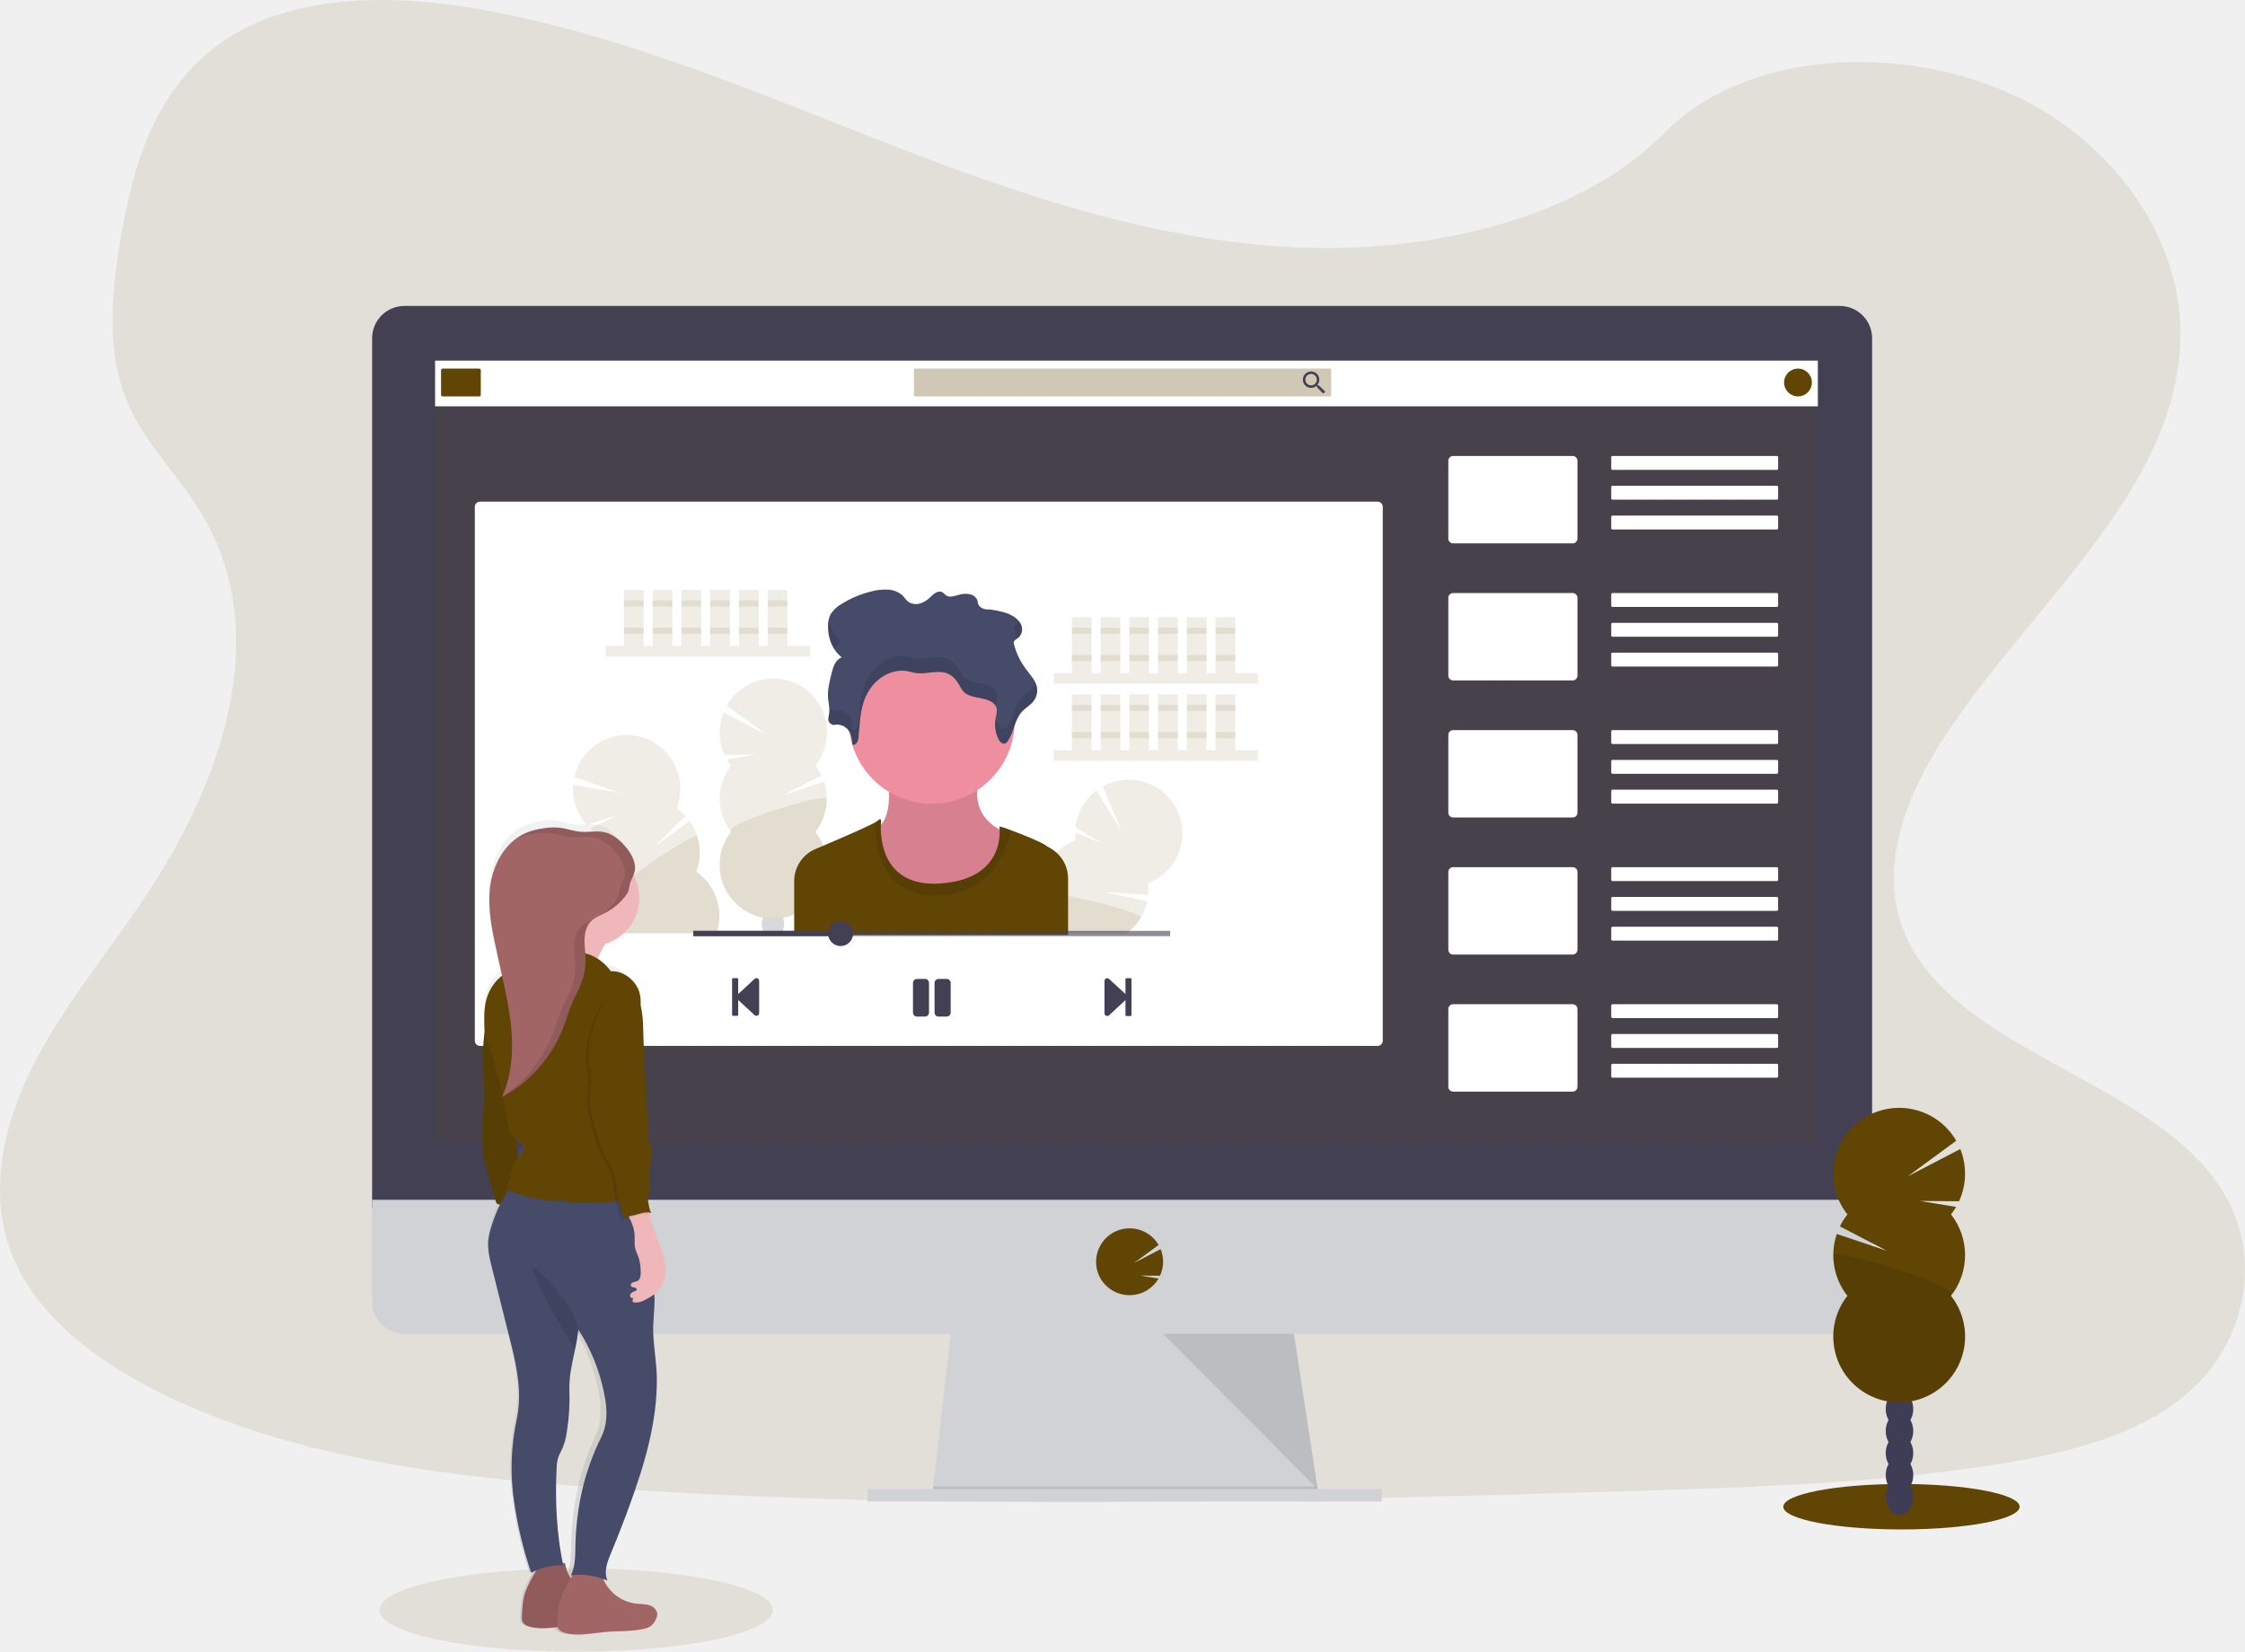
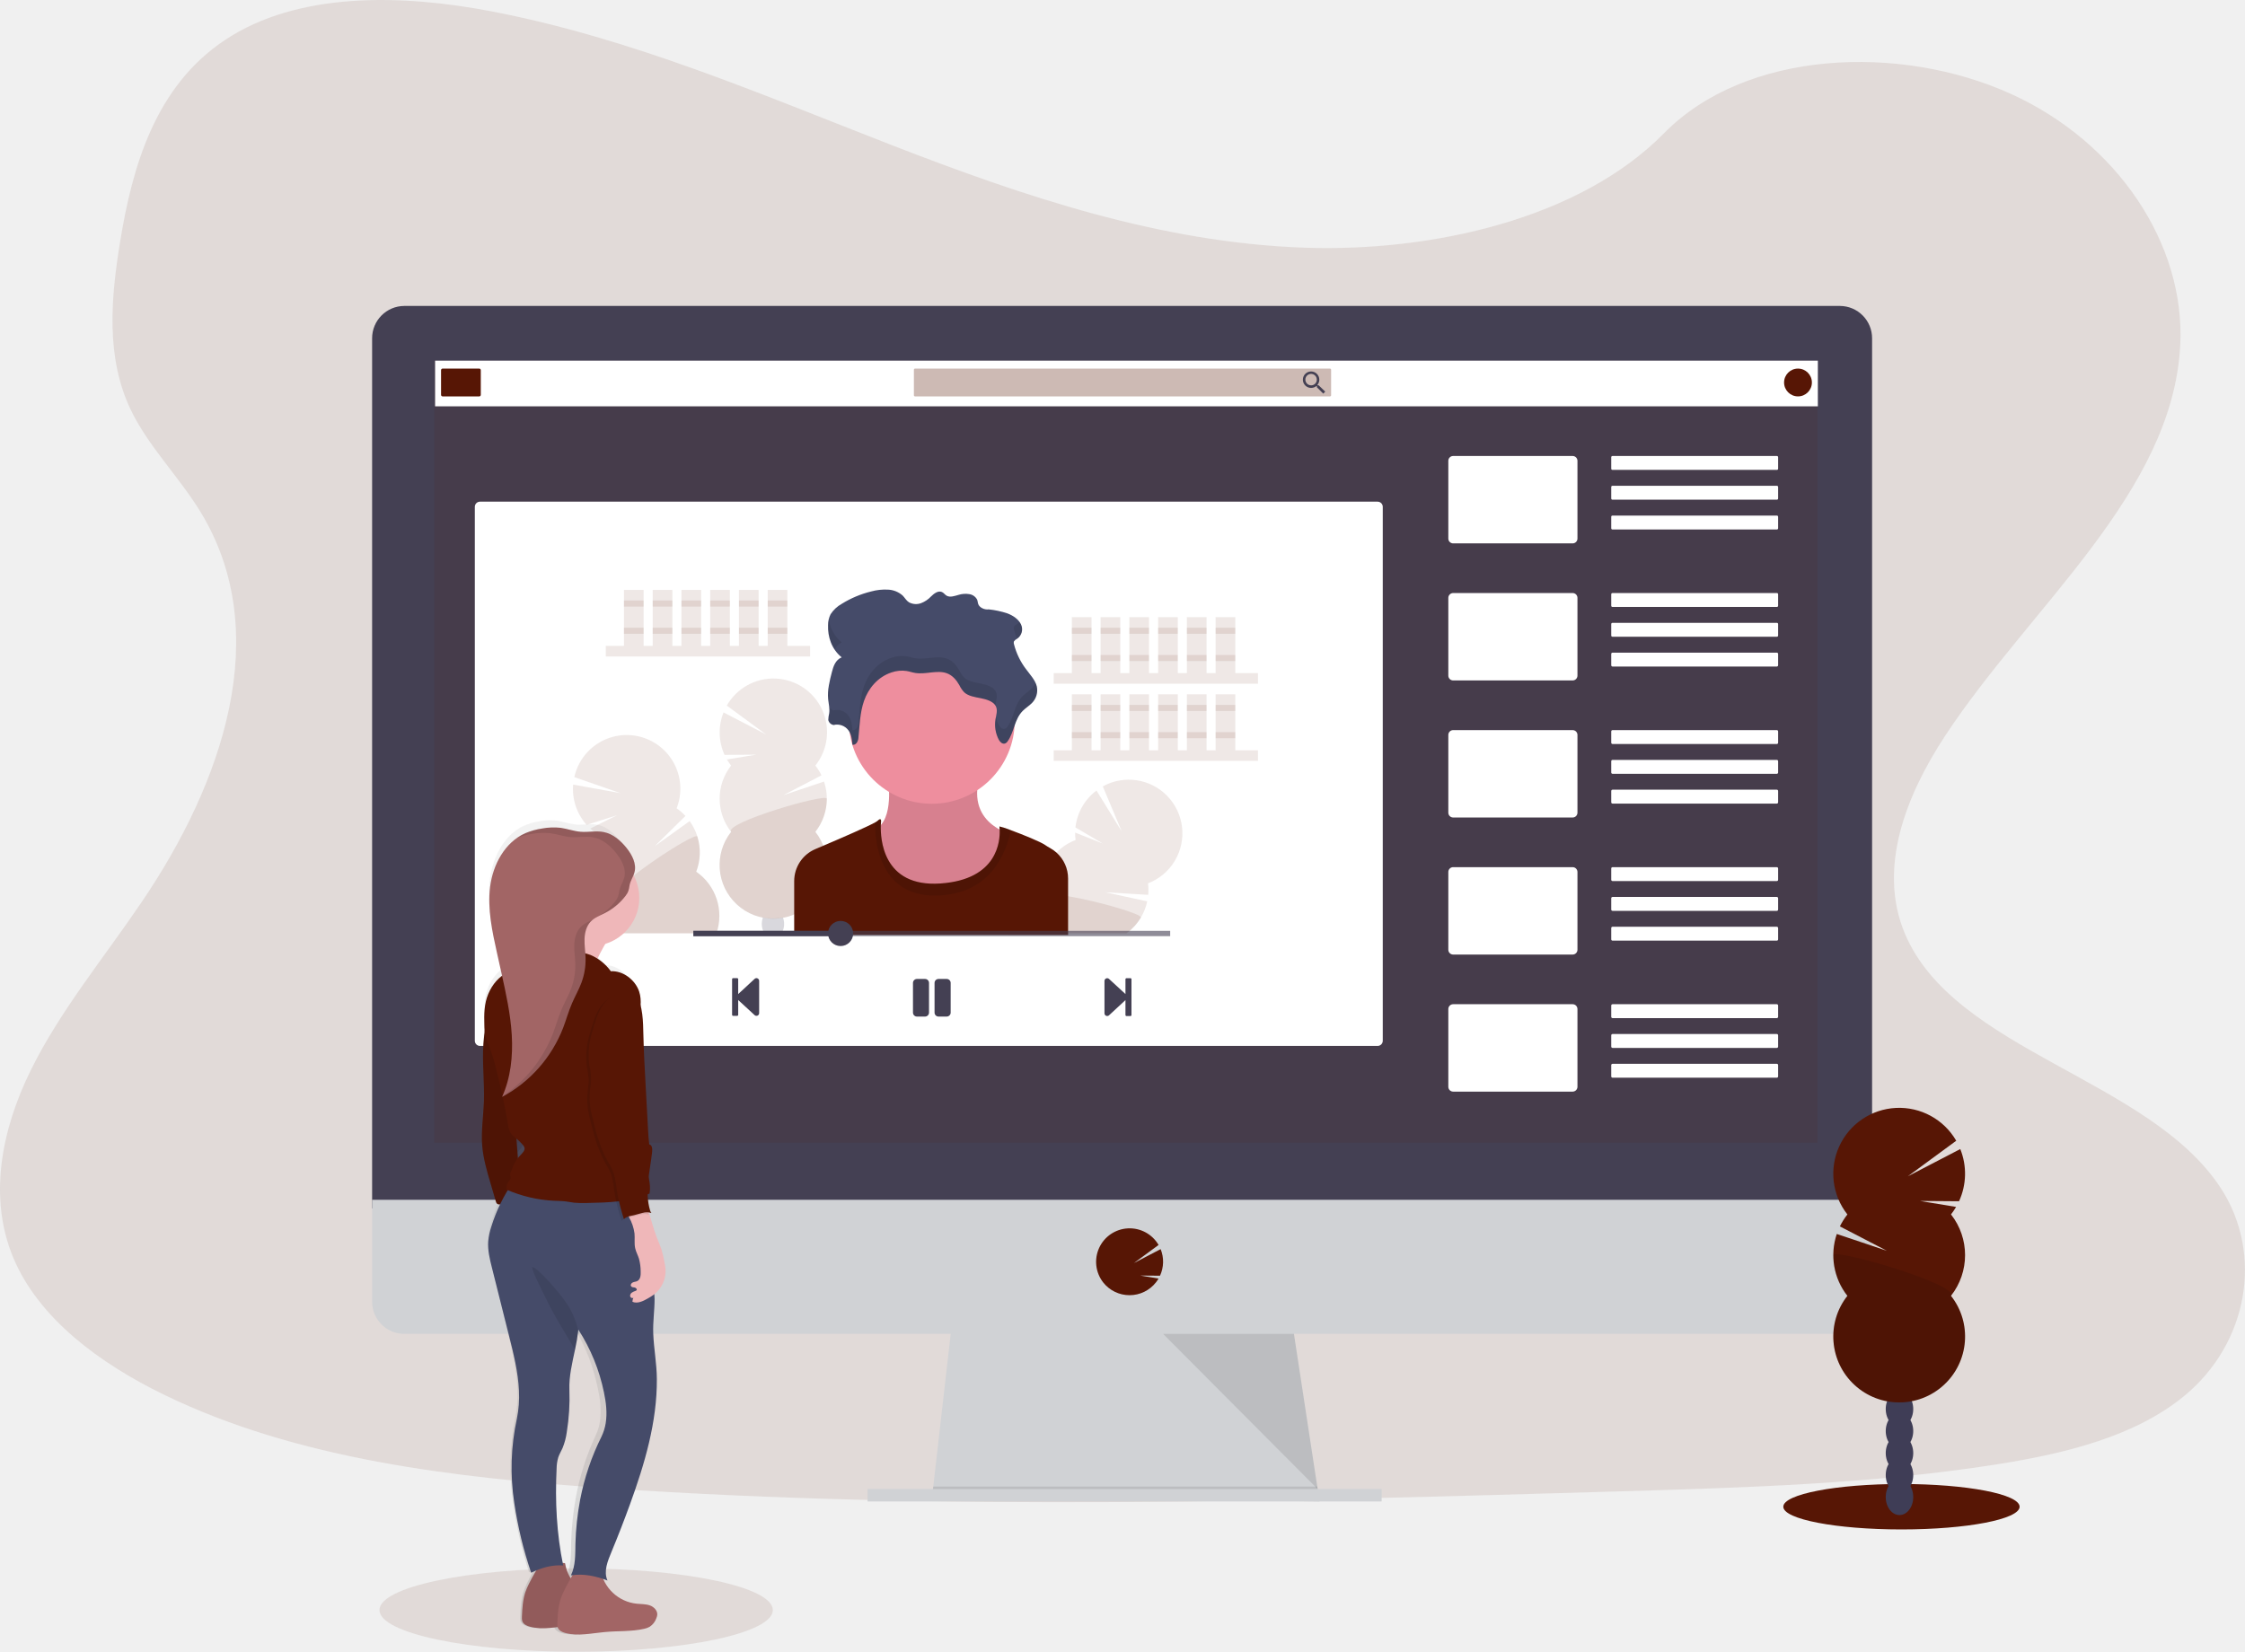
<svg xmlns="http://www.w3.org/2000/svg" data-name="Layer 1" width="1130" height="831.56" viewBox="0 0 1130 831.56">
  <defs>
    <linearGradient id="a" x1="321.68" y1="857.11" x2="321.68" y2="447.21" gradientUnits="userSpaceOnUse">
      <stop offset="0" stop-color="gray" stop-opacity=".25" />
      <stop offset=".54" stop-color="gray" stop-opacity=".12" />
      <stop offset="1" stop-color="gray" stop-opacity=".1" />
    </linearGradient>
  </defs>
-   <path d="M656.54 124.69C584.1 122.18 515.1 98.78 449.22 73.2S318.07 19.27 247.37 5.71c-45.48-8.72-97.49-9.93-134.13 14.43-35.27 23.46-46.66 64-52.78 101.55-4.61 28.28-7.32 58 5.3 84.51 8.77 18.37 24.34 33.82 35.11 51.42 37.45 61.26 11 136.79-29.62 196.59-19 28.06-41.13 54.82-55.82 84.69s-21.49 64.08-8.64 94.54c12.75 30.2 43.11 52.88 76 68.83 66.81 32.4 145.54 41.68 222.31 46.93 169.95 11.58 340.8 6.58 511.19 1.58 63.06-1.87 126.39-3.76 188.43-13.51 34.44-5.41 70-14 95-34.75 31.75-26.34 39.62-70.94 18.34-104-35.68-55.39-134.35-69.15-159.29-128.6-13.73-32.72.37-69.17 20.32-99.52 42.8-65.11 114.54-122.22 118.32-196.64 2.6-51.11-31.89-102.3-85.21-126.48-55.9-25.35-133.4-22.16-174.64 19.8-42.44 43.21-117.06 59.83-181.02 57.61z" fill="#614505" opacity=".1" />
+   <path d="M656.54 124.69C584.1 122.18 515.1 98.78 449.22 73.2S318.07 19.27 247.37 5.71c-45.48-8.72-97.49-9.93-134.13 14.43-35.27 23.46-46.66 64-52.78 101.55-4.61 28.28-7.32 58 5.3 84.51 8.77 18.37 24.34 33.82 35.11 51.42 37.45 61.26 11 136.79-29.62 196.59-19 28.06-41.13 54.82-55.82 84.69s-21.49 64.08-8.64 94.54c12.75 30.2 43.11 52.88 76 68.83 66.81 32.4 145.54 41.68 222.31 46.93 169.95 11.58 340.8 6.58 511.19 1.58 63.06-1.87 126.39-3.76 188.43-13.51 34.44-5.41 70-14 95-34.75 31.75-26.34 39.62-70.94 18.34-104-35.68-55.39-134.35-69.15-159.29-128.6-13.73-32.72.37-69.17 20.32-99.52 42.8-65.11 114.54-122.22 118.32-196.64 2.6-51.11-31.89-102.3-85.21-126.48-55.9-25.35-133.4-22.16-174.64 19.8-42.44 43.21-117.06 59.83-181.02 57.61z" fill="#571605" opacity=".1" />
  <path fill="#d0d2d5" d="M664.18 755.89l-195-2.5.57-5 9.43-82.5h171.25l12.6 82.5.96 6.25.19 1.25z" />
  <path opacity=".1" d="M663.99 754.64h-97.31l-97.5-1.25.57-5h193.28l.96 6.25z" />
  <path fill="#d0d2d5" d="M436.68 749.64h258.75v6.25H436.68z" />
  <path d="M942.3 170.37a16.27 16.27 0 00-16.19-16.35H203.5a16.27 16.27 0 00-16.2 16.35v438h755z" fill="#444053" />
  <path d="M187.3 604.02v51.3a16.2 16.2 0 0016.2 16.2h722.61a16.2 16.2 0 0016.19-16.2v-51.3z" fill="#d0d2d5" />
-   <path fill="#614505" opacity=".1" d="M218.55 181.52H914.8v393.75H218.55z" />
-   <path d="M568.55 652.05a16.89 16.89 0 0013.28-6.44 17.21 17.21 0 001.31-1.93l-9.26-1.52 10 .08a16.85 16.85 0 00.32-13.38l-13.43 7 12.39-9.1a16.87 16.87 0 10-27.87 18.88 16.87 16.87 0 0013.26 6.41z" fill="#614505" />
+   <path fill="#571605" opacity=".1" d="M218.55 181.52H914.8v393.75H218.55z" />
+   <path d="M568.55 652.05a16.89 16.89 0 0013.28-6.44 17.21 17.21 0 001.31-1.93l-9.26-1.52 10 .08a16.85 16.85 0 00.32-13.38l-13.43 7 12.39-9.1a16.87 16.87 0 10-27.87 18.88 16.87 16.87 0 0013.26 6.41z" fill="#571605" />
  <path opacity=".1" d="M585.43 671.52l77.79 78.12-11.93-78.12h-65.86z" />
  <rect x="239" y="252.56" width="457" height="274" rx="2.6" fill="#fff" />
  <path fill="#fff" d="M219 181.56h696v23H219z" />
-   <rect x="222" y="185.56" width="20" height="14" rx=".78" fill="#614505" />
-   <rect x="460" y="185.56" width="210" height="14" rx=".58" fill="#614505" opacity=".3" />
+   <rect x="222" y="185.56" width="20" height="14" rx=".78" fill="#571605" />
+   <rect x="460" y="185.56" width="210" height="14" rx=".58" fill="#571605" opacity=".3" />
  <path d="M663.77 194h-.51l-.19-.16a4.25 4.25 0 001-2.72 4.14 4.14 0 10-4.13 4.17 4.27 4.27 0 002.72-1l.19.16v.52l3.2 3.2 1-1zm-3.84 0a2.89 2.89 0 112.88-2.88 2.86 2.86 0 01-2.88 2.88z" fill="#444053" />
-   <circle cx="905" cy="192.56" r="7" fill="#614505" />
+   <circle cx="905" cy="192.56" r="7" fill="#571605" />
  <rect x="729" y="229.56" width="65" height="44" rx="2.43" fill="#fff" />
  <rect x="811" y="229.56" width="84" height="7" rx=".61" fill="#fff" />
  <rect x="811" y="244.56" width="84" height="7" rx=".61" fill="#fff" />
  <rect x="811" y="259.56" width="84" height="7" rx=".61" fill="#fff" />
  <rect x="729" y="298.56" width="65" height="44" rx="2.43" fill="#fff" />
  <rect x="811" y="298.56" width="84" height="7" rx=".61" fill="#fff" />
  <rect x="811" y="313.56" width="84" height="7" rx=".61" fill="#fff" />
  <rect x="811" y="328.56" width="84" height="7" rx=".66" fill="#fff" />
  <rect x="729" y="367.56" width="65" height="44" rx="2.43" fill="#fff" />
  <rect x="811" y="367.56" width="84" height="7" rx=".66" fill="#fff" />
  <rect x="811" y="382.56" width="84" height="7" rx=".66" fill="#fff" />
  <rect x="811" y="397.56" width="84" height="7" rx=".66" fill="#fff" />
  <rect x="729" y="436.56" width="65" height="44" rx="2.43" fill="#fff" />
  <rect x="811" y="436.56" width="84" height="7" rx=".66" fill="#fff" />
  <rect x="811" y="451.56" width="84" height="7" rx=".66" fill="#fff" />
  <rect x="811" y="466.56" width="84" height="7" rx=".66" fill="#fff" />
  <rect x="729" y="505.56" width="65" height="44" rx="2.43" fill="#fff" />
  <rect x="811" y="505.56" width="84" height="7" rx=".66" fill="#fff" />
  <rect x="811" y="520.56" width="84" height="7" rx=".66" fill="#fff" />
  <rect x="811" y="535.56" width="84" height="7" rx=".66" fill="#fff" />
-   <path fill="#614505" opacity=".1" d="M304.92 325.17h102.83v5.33H304.92zm9.14-28.18h9.9v28.18h-9.9zm14.47 0h9.9v28.18h-9.9zm14.47 0h9.9v28.18H343zm14.47 0h9.9v28.18h-9.9zm14.47 0h9.9v28.18h-9.9zm14.48 0h9.9v28.18h-9.9z" />
-   <path fill="#614505" opacity=".1" d="M314.06 302.32h9.9v3.05h-9.9zm14.47 0h9.9v3.05h-9.9zm14.47 0h9.9v3.05H343zm14.47 0h9.9v3.05h-9.9zm14.47 0h9.9v3.05h-9.9zm14.48 0h9.9v3.05h-9.9zm-72.36 13.71h9.9v3.05h-9.9zm14.47 0h9.9v3.05h-9.9zm14.47 0h9.9v3.05H343zm14.47 0h9.9v3.05h-9.9zm14.47 0h9.9v3.05h-9.9zm14.48 0h9.9v3.05h-9.9zm143.95 22.85H633.2v5.33H530.37zm9.14-28.18h9.9v28.18h-9.9zm14.47 0h9.9v28.18h-9.9zm14.47 0h9.9v28.18h-9.9zm14.48 0h9.9v28.18h-9.9zm14.47 0h9.9v28.18h-9.9zm14.47 0h9.9v28.18h-9.9z" />
-   <path fill="#614505" opacity=".1" d="M539.51 316.03h9.9v3.05h-9.9zm14.47 0h9.9v3.05h-9.9zm14.47 0h9.9v3.05h-9.9zm14.48 0h9.9v3.05h-9.9zm14.47 0h9.9v3.05h-9.9zm14.47 0h9.9v3.05h-9.9zm-72.36 13.71h9.9v3.05h-9.9zm14.47 0h9.9v3.05h-9.9zm14.47 0h9.9v3.05h-9.9zm14.48 0h9.9v3.05h-9.9zm14.47 0h9.9v3.05h-9.9zm14.47 0h9.9v3.05h-9.9zm-81.5 47.98H633.2v5.33H530.37zm9.14-28.18h9.9v28.18h-9.9zm14.47 0h9.9v28.18h-9.9zm14.47 0h9.9v28.18h-9.9zm14.48 0h9.9v28.18h-9.9zm14.47 0h9.9v28.18h-9.9zm14.47 0h9.9v28.18h-9.9z" />
-   <path fill="#614505" opacity=".1" d="M539.51 354.87h9.9v3.05h-9.9zm14.47 0h9.9v3.05h-9.9zm14.47 0h9.9v3.05h-9.9zm14.48 0h9.9v3.05h-9.9zm14.47 0h9.9v3.05h-9.9zm14.47 0h9.9v3.05h-9.9zm-72.36 13.71h9.9v3.05h-9.9zm14.47 0h9.9v3.05h-9.9zm14.47 0h9.9v3.05h-9.9zm14.48 0h9.9v3.05h-9.9zm14.47 0h9.9v3.05h-9.9zm14.47 0h9.9v3.05h-9.9zM368 385.44a28.45 28.45 0 01-2.1-3.09l14.81-2.43-16 .12a27.06 27.06 0 01-.52-21.38l21.45 11.12-19.81-14.56a27 27 0 1144.57 30.2 26.24 26.24 0 013.08 4.92l-19.22 10 20.49-6.87a27 27 0 01-4.35 25.31 27 27 0 11-42.4 0 27 27 0 010-33.37z" />
-   <path d="M416.18 402.12a26.89 26.89 0 01-5.78 16.66 27 27 0 11-42.4 0c-3.63-4.57 48.18-19.69 48.18-16.66z" fill="#614505" opacity=".1" />
+   <path fill="#571605" opacity=".1" d="M304.92 325.17h102.83v5.33H304.92zm9.14-28.18h9.9v28.18h-9.9zm14.47 0h9.9v28.18h-9.9zm14.47 0h9.9v28.18H343zm14.47 0h9.9v28.18h-9.9zm14.47 0h9.9v28.18h-9.9zm14.48 0h9.9v28.18h-9.9z" />
+   <path fill="#571605" opacity=".1" d="M314.06 302.32h9.9v3.05h-9.9zm14.47 0h9.9v3.05h-9.9zm14.47 0h9.9v3.05H343zm14.47 0h9.9v3.05h-9.9zm14.47 0h9.9v3.05h-9.9zm14.48 0h9.9v3.05h-9.9zm-72.36 13.71h9.9v3.05h-9.9zm14.47 0h9.9v3.05h-9.9zm14.47 0h9.9v3.05H343zm14.47 0h9.9v3.05h-9.9zm14.47 0h9.9v3.05h-9.9zm14.48 0h9.9v3.05h-9.9zm143.95 22.85H633.2v5.33H530.37zm9.14-28.18h9.9v28.18h-9.9zm14.47 0h9.9v28.18h-9.9zm14.47 0h9.9v28.18h-9.9zm14.48 0h9.9v28.18h-9.9zm14.47 0h9.9v28.18h-9.9zm14.47 0h9.9v28.18h-9.9z" />
+   <path fill="#571605" opacity=".1" d="M539.51 316.03h9.9v3.05h-9.9zm14.47 0h9.9v3.05h-9.9zm14.47 0h9.9v3.05h-9.9zm14.48 0h9.9v3.05h-9.9zm14.47 0h9.9v3.05h-9.9zm14.47 0h9.9v3.05h-9.9zm-72.36 13.71h9.9v3.05h-9.9zm14.47 0h9.9v3.05h-9.9zm14.47 0h9.9v3.05h-9.9zm14.48 0h9.9v3.05h-9.9zm14.47 0h9.9v3.05h-9.9zm14.47 0h9.9v3.05h-9.9zm-81.5 47.98H633.2v5.33H530.37zm9.14-28.18h9.9v28.18h-9.9zm14.47 0h9.9v28.18h-9.9zm14.47 0h9.9v28.18h-9.9zm14.48 0h9.9v28.18h-9.9zm14.47 0h9.9v28.18h-9.9zm14.47 0h9.9v28.18h-9.9z" />
+   <path fill="#571605" opacity=".1" d="M539.51 354.87h9.9v3.05h-9.9zm14.47 0h9.9v3.05h-9.9zm14.47 0h9.9v3.05h-9.9zm14.48 0h9.9v3.05h-9.9zm14.47 0h9.9v3.05h-9.9zm14.47 0h9.9v3.05h-9.9zm-72.36 13.71h9.9v3.05h-9.9zm14.47 0h9.9v3.05h-9.9zm14.47 0h9.9v3.05h-9.9zm14.48 0h9.9v3.05h-9.9zm14.47 0h9.9v3.05h-9.9zm14.47 0h9.9v3.05h-9.9zM368 385.44a28.45 28.45 0 01-2.1-3.09l14.81-2.43-16 .12a27.06 27.06 0 01-.52-21.38l21.45 11.12-19.81-14.56a27 27 0 1144.57 30.2 26.24 26.24 0 013.08 4.92l-19.22 10 20.49-6.87a27 27 0 01-4.35 25.31 27 27 0 11-42.4 0 27 27 0 010-33.37z" />
+   <path d="M416.18 402.12a26.89 26.89 0 01-5.78 16.66 27 27 0 11-42.4 0c-3.63-4.57 48.18-19.69 48.18-16.66z" fill="#571605" opacity=".1" />
  <path d="M393.52 469.66a2.53 2.53 0 01.13.22h-9.16c.05-.07.08-.15.13-.22a8.87 8.87 0 01-1.18-4.51 9.26 9.26 0 01.55-3.18c.51.08 1.14.17 1.87.25a32.1 32.1 0 006.39 0q.92-.09 1.89-.24a.09.09 0 000 .05 9 9 0 01.54 3.13 8.87 8.87 0 01-1.16 4.5z" fill="#3f3d56" opacity=".2" />
-   <path d="M360.6 469.88h-51c-.11-.29-.21-.6-.3-.9a26.85 26.85 0 01.59-17.64 27 27 0 01-9.85-31.89 25.83 25.83 0 01-2.91-2.33l13.42-6.69-15.26 4.84a27 27 0 01-6.8-20.27l23.81 4.3-23.22-8.07a27 27 0 1151.49 15.7 27.35 27.35 0 014.43 3.85l-15.42 15.21 17.55-12.62a27 27 0 013.32 25.5 27 27 0 0110.15 31.01z" fill="#614505" opacity=".1" />
-   <path d="M360.6 469.88h-51c-.11-.29-.21-.6-.3-.9a26.85 26.85 0 01.59-17.64c-4.8-3.32 40.23-33.07 41.12-30.17a26.88 26.88 0 01-.59 17.65 27 27 0 0110.18 31.06zm230.75-36.54a26.9 26.9 0 01-13.51 11.36 27.4 27.4 0 01.11 5.8l-21.61-1.3 21.11 4.58a27 27 0 01-3.22 8.16 26.57 26.57 0 01-7.2 7.9h-29.42v.77h-30c.06-.26.12-.51.19-.77a27 27 0 0116.45-18.31 27 27 0 0117.13-28.64 27.36 27.36 0 01-.22-3.73l13.95 5.51-13.8-8.11a27 27 0 0110.59-18.58l12.71 20.58-9.53-22.66a27 27 0 0136.27 37.44z" fill="#614505" opacity=".1" />
-   <path d="M574.23 461.98a26.57 26.57 0 01-7.2 7.9h-29.42v.77h-30c.06-.26.12-.51.19-.77a27 27 0 0116.45-18.31c-.25-2 5.56-1.7 13.31-.4 15.19 2.55 37.7 9.09 36.67 10.81z" fill="#614505" opacity=".1" />
+   <path d="M360.6 469.88h-51c-.11-.29-.21-.6-.3-.9a26.85 26.85 0 01.59-17.64 27 27 0 01-9.85-31.89 25.83 25.83 0 01-2.91-2.33l13.42-6.69-15.26 4.84a27 27 0 01-6.8-20.27l23.81 4.3-23.22-8.07a27 27 0 1151.49 15.7 27.35 27.35 0 014.43 3.85l-15.42 15.21 17.55-12.62a27 27 0 013.32 25.5 27 27 0 0110.15 31.01z" fill="#571605" opacity=".1" />
+   <path d="M360.6 469.88h-51c-.11-.29-.21-.6-.3-.9a26.85 26.85 0 01.59-17.64c-4.8-3.32 40.23-33.07 41.12-30.17a26.88 26.88 0 01-.59 17.65 27 27 0 0110.18 31.06zm230.75-36.54a26.9 26.9 0 01-13.51 11.36 27.4 27.4 0 01.11 5.8l-21.61-1.3 21.11 4.58a27 27 0 01-3.22 8.16 26.57 26.57 0 01-7.2 7.9h-29.42v.77h-30c.06-.26.12-.51.19-.77a27 27 0 0116.45-18.31 27 27 0 0117.13-28.64 27.36 27.36 0 01-.22-3.73l13.95 5.51-13.8-8.11a27 27 0 0110.59-18.58l12.71 20.58-9.53-22.66a27 27 0 0136.27 37.44z" fill="#571605" opacity=".1" />
+   <path d="M574.23 461.98a26.57 26.57 0 01-7.2 7.9h-29.42v.77h-30c.06-.26.12-.51.19-.77a27 27 0 0116.45-18.31c-.25-2 5.56-1.7 13.31-.4 15.19 2.55 37.7 9.09 36.67 10.81z" fill="#571605" opacity=".1" />
  <path d="M446.71 389.97s3.7 20-4.56 26.53 7 45.67 32.18 41.1 35.44-37.4 35.44-37.4-25.22-5.22-15.87-31.75z" fill="#ee8e9e" />
  <path d="M446.71 389.97s3.7 20-4.56 26.53 7 45.67 32.18 41.1 35.44-37.4 35.44-37.4-25.22-5.22-15.87-31.75z" opacity=".1" />
  <circle cx="469" cy="362.9" r="41.75" fill="#ee8e9e" />
-   <path d="M537.61 442.27v28.38H399.75v-27.09a17.48 17.48 0 0110.67-16.1l3.95-1.68c10-4.26 22.15-9.55 26.12-11.75a6.53 6.53 0 001.22-.79c2.17-2.17 1.74.65 1.74.65s-.06.54-.1 1.47c-.24 6.39.68 31.5 30.11 29.41 28.71-2 30-21.42 29.71-27.13a15.45 15.45 0 00-.13-1.58 37.09 37.09 0 015.81 1.9c6 2.22 14.86 5.78 17.23 7.46.74.52 1.64 1.06 2.62 1.61a17.23 17.23 0 013.1 2.21 17.51 17.51 0 015.81 13.03z" fill="#614505" />
+   <path d="M537.61 442.27v28.38H399.75v-27.09a17.48 17.48 0 0110.67-16.1l3.95-1.68c10-4.26 22.15-9.55 26.12-11.75a6.53 6.53 0 001.22-.79c2.17-2.17 1.74.65 1.74.65s-.06.54-.1 1.47c-.24 6.39.68 31.5 30.11 29.41 28.71-2 30-21.42 29.71-27.13a15.45 15.45 0 00-.13-1.58 37.09 37.09 0 015.81 1.9c6 2.22 14.86 5.78 17.23 7.46.74.52 1.64 1.06 2.62 1.61a17.23 17.23 0 013.1 2.21 17.51 17.51 0 015.81 13.03z" fill="#571605" />
  <path d="M508.85 417.96c-2.43 11.26-10.06 32.35-37.56 32.9-29.3.58-31-28.56-30.81-36.83a5.91 5.91 0 001.23-.79c2.18-2.17 1.74.65 1.74.65s-3.69 33.27 30 30.88 29.55-28.7 29.55-28.7c0-.16 2.51.71 5.85 1.89z" opacity=".1" />
  <path d="M419.58 364.99a7.15 7.15 0 017.53 2.75c1.52 2.13 1.75 4.7 1.94 7.16 1.81.38 2.83-1.67 3-3.22.67-6.31.72-12.74 2.84-18.84s6.75-12 13.86-14.33a16.08 16.08 0 017.57-.72c1.51.25 2.93.78 4.43 1 5.2.86 10.85-1.6 15.72.11 3.06 1.08 5 3.57 6.43 6.06a13.08 13.08 0 002.5 3.63c2.07 1.86 5.31 2.34 8.28 2.92s6.21 1.59 7.48 3.88c1.14 2.07.3 4.46-.08 6.7a16.42 16.42 0 001.69 10.37c.55 1 1.67 2.21 3 1.88a2.63 2.63 0 001.42-1.15c3.41-4.78 3.32-11 7.6-15.31 1.43-1.44 3.28-2.56 4.67-4a9.08 9.08 0 002.42-8.24c-.77-3.3-3.41-6-5.54-8.9a35 35 0 01-5.93-12.31 2.23 2.23 0 010-1.61 4.29 4.29 0 011.52-1.24 5.74 5.74 0 001.94-7.33c-1.21-2.47-3.87-4.35-6.87-5.47a44.8 44.8 0 00-9.37-2c-2.1.3-4.56-.89-5.21-2.57-.29-.75-.29-1.56-.58-2.31a5.3 5.3 0 00-4-2.8 11.7 11.7 0 00-5.35.38c-2 .56-4.27 1.4-6 .42-.91-.51-1.41-1.44-2.39-1.86-2-.84-4.06.86-5.49 2.26a13.36 13.36 0 01-4.95 3.33 7.37 7.37 0 01-6.14-.41c-1.37-.87-2.06-2.27-3.15-3.38a11.86 11.86 0 00-7.45-3 26.23 26.23 0 00-8.41.92 50.78 50.78 0 00-14.77 6.2 15.87 15.87 0 00-5.67 5.27 12 12 0 00-1.27 5.43c-.22 5.91 1.74 12.13 6.85 16.27-3.12 1.3-4.17 4.49-4.9 7.32-1.17 4.52-2.34 9.11-1.9 13.71.22 2.38.87 4.76.52 7.13a15.36 15.36 0 00-.46 3.41 3.27 3.27 0 002.67 2.49z" fill="#454b69" />
  <path d="M521.23 343.78a9.76 9.76 0 01-1.8 2.66c-1.39 1.46-3.24 2.59-4.67 4-4.28 4.28-4.19 10.54-7.6 15.32a2.57 2.57 0 01-1.42 1.14c-1.3.34-2.42-.84-3-1.88a17.2 17.2 0 01-1.49-4l-.2 1a16.42 16.42 0 001.69 10.37c.55 1 1.67 2.21 3 1.88a2.63 2.63 0 001.42-1.15c3.41-4.78 3.32-11 7.6-15.31 1.43-1.44 3.28-2.56 4.67-4a9.08 9.08 0 002.42-8.24 10.74 10.74 0 00-.62-1.79zm-9.32-29.6a4.19 4.19 0 00-1.52 1.24 2.21 2.21 0 000 1.6 33.82 33.82 0 001.51 4.56 5.74 5.74 0 001.94-7.33 7 7 0 00-.7-1.17 5.76 5.76 0 01-1.23 1.1zm-88.2 9.27a18.54 18.54 0 01-6.55-11.59 15.62 15.62 0 00-.3 2.72 20.82 20.82 0 003.29 12.37 7 7 0 013.56-3.5zm77.37 31.27c.38-2.25 1.22-4.64.08-6.7-1.27-2.3-4.51-3.3-7.48-3.88s-6.21-1.07-8.28-2.92a13.08 13.08 0 01-2.5-3.63c-1.41-2.49-3.37-5-6.43-6.06-4.87-1.71-10.52.74-15.72-.11-1.5-.25-2.92-.77-4.43-1a16 16 0 00-7.57.72c-7.11 2.34-11.74 8.24-13.86 14.33s-2.17 12.52-2.84 18.84c-.17 1.54-1.19 3.6-3 3.22-.19-2.47-.42-5-1.94-7.17a7.15 7.15 0 00-7.53-2.74 3.66 3.66 0 01-2.11-1.35 11.59 11.59 0 010 2.76 15.36 15.36 0 00-.46 3.41 3.27 3.27 0 002.61 2.57 7.15 7.15 0 017.53 2.75c1.52 2.13 1.75 4.7 1.94 7.16 1.81.38 2.83-1.67 3-3.22.67-6.31.72-12.74 2.84-18.84s6.75-12 13.86-14.33a16.08 16.08 0 017.57-.72c1.51.25 2.93.78 4.43 1 5.2.86 10.85-1.6 15.72.11 3.06 1.08 5 3.57 6.43 6.06a13.08 13.08 0 002.5 3.63c2.07 1.86 5.31 2.34 8.28 2.92s6 1.52 7.33 3.64c-.05-.15 0-.3.03-.45zm-83.65-3.11a19 19 0 00-.33-5.57 24.82 24.82 0 00-.19 5.84c0 .5.11 1 .18 1.49.11-.59.26-1.17.34-1.76z" opacity=".1" />
  <path d="M368.49 511v-18.05a.51.51 0 01.51-.51h2.05a.51.51 0 01.51.51v7.51l8.32-7.71a1.36 1.36 0 012.23 1v16.35a1.36 1.36 0 01-2.23 1l-8.32-7.66v7.47a.51.51 0 01-.51.51H369a.51.51 0 01-.51-.42zm201.03-18.05V511a.51.51 0 01-.52.51h-2a.51.51 0 01-.51-.51v-7.51l-8.32 7.7a1.37 1.37 0 01-2.24-1v-16.41a1.37 1.37 0 012.24-1l8.32 7.66v-7.46a.51.51 0 01.51-.51h2a.51.51 0 01.52.48zm-103.91 18.83h-4.07a2 2 0 01-2-2v-14.94a2 2 0 012-2h4.07a2 2 0 012 2v14.94a2 2 0 01-2 2zm12.9-2v-14.94a2 2 0 00-2-2h-4.11a2 2 0 00-2 2v14.94a2 2 0 002 2h4.07a2 2 0 002.04-2z" fill="#444053" />
  <path fill="#444053" opacity=".6" d="M349 468.62h240v2.67H349z" />
  <circle cx="423.11" cy="469.95" r="6.33" fill="#444053" />
  <path fill="#444053" d="M349 468.62h74.11v2.67H349z" />
-   <ellipse cx="957.08" cy="758.54" rx="59.47" ry="11.44" fill="#614505" />
+   <ellipse cx="957.08" cy="758.54" rx="59.47" ry="11.44" fill="#571605" />
  <ellipse cx="956.09" cy="753.68" rx="6.92" ry="9.06" fill="#3f3d56" />
  <ellipse cx="956.09" cy="742.6" rx="6.92" ry="9.06" fill="#3f3d56" />
  <ellipse cx="956.09" cy="731.53" rx="6.92" ry="9.06" fill="#3f3d56" />
  <ellipse cx="956.09" cy="720.45" rx="6.92" ry="9.06" fill="#3f3d56" />
  <ellipse cx="956.09" cy="709.37" rx="6.92" ry="9.06" fill="#3f3d56" />
  <ellipse cx="956.09" cy="698.29" rx="6.92" ry="9.06" fill="#3f3d56" />
  <ellipse cx="956.09" cy="687.21" rx="6.92" ry="9.06" fill="#3f3d56" />
-   <path d="M982 611.41a34.28 34.28 0 002.58-3.8l-18.2-3 19.68.15a33.27 33.27 0 00.63-26.28l-26.38 13.7 24.34-17.89a33.17 33.17 0 10-54.78 37.12 33.85 33.85 0 00-3.78 6l23.62 12.27-25.18-8.45a33.19 33.19 0 005.34 31.14 33.16 33.16 0 1052.14 0 33.18 33.18 0 000-41z" fill="#614505" />
+   <path d="M982 611.41a34.28 34.28 0 002.58-3.8l-18.2-3 19.68.15a33.27 33.27 0 00.63-26.28l-26.38 13.7 24.34-17.89a33.17 33.17 0 10-54.78 37.12 33.85 33.85 0 00-3.78 6l23.62 12.27-25.18-8.45a33.19 33.19 0 005.34 31.14 33.16 33.16 0 1052.14 0 33.18 33.18 0 000-41z" fill="#571605" />
  <path d="M922.78 631.91a33 33 0 007.09 20.5 33.16 33.16 0 1052.14 0c4.44-5.63-59.23-24.22-59.23-20.5z" opacity=".1" />
-   <ellipse cx="290" cy="810.56" rx="99" ry="21" fill="#614505" opacity=".1" />
+   <ellipse cx="290" cy="810.56" rx="99" ry="21" fill="#571605" opacity=".1" />
  <path d="M358.15 842.34c-2-.73-4.14-.61-6.23-.84a19.28 19.28 0 01-11.46-5.56 21 21 0 01-4.58-7c.66.24 1.32.49 2 .76-2-4.67.1-9.91 1.94-14.63q4.68-12 8.85-24.13c7-20.49 13-41.8 12.87-63.6 0-7.88-1.45-15.33-1.73-23.2-.21-5.84.69-11.67.65-17.52 0-.82 0-1.63-.06-2.45a15.53 15.53 0 005.27-12.66 30.48 30.48 0 00-.53-3.68 59.68 59.68 0 00-1.4-6.26c-.66-2.17-1.56-4.25-2.33-6.37-1.49-4.11-2.5-8.39-3.77-12.57a4.33 4.33 0 011.36.37 2.93 2.93 0 01-.64-1.31 32.41 32.41 0 01-1.2-8.17l.85-.38a21.27 21.27 0 00-.41-8.09c.48-4.29 1.23-8.61 1.69-12.88.17-1.6.1-3.61-1.37-4-.3-2.29-.42-4.61-.54-6.92q-.63-12.09-1.25-24.17c-.42-8.09-.84-16.17-1-24.27-.11-5.14-.17-10.46-1.39-15.38a18.6 18.6 0 00-.71-7c-1.86-5.89-7.64-10.56-13.5-10.23a26.86 26.86 0 00-6.39-6.46c1.17-2.62 2.57-5.32 3.72-7.44 9.38-3.05 16.24-12.3 16.24-23.3a25.43 25.43 0 00-2.75-11.59 12.52 12.52 0 00.44-1.35 11.09 11.09 0 00-.45-6.49 19 19 0 00-1-2.32c-.26-.5-.54-1-.83-1.48L348 459c-.31-.47-.63-.92-1-1.36a33.1 33.1 0 00-2.28-2.74 22.56 22.56 0 00-3.28-2.92 14.46 14.46 0 00-5.4-2.49 16.46 16.46 0 00-3.43-.31c-.69 0-1.39 0-2.08.06-1.4.08-2.79.18-4.18.17-.46 0-.93 0-1.39-.07a50.63 50.63 0 01-7.24-1.51l-1.2-.25c-.41-.08-.81-.15-1.22-.2a22.89 22.89 0 00-3.31-.2h-1.11a30.68 30.68 0 00-3.31.34l-1.1.17a31.6 31.6 0 00-8.05 2.39c-.33.15-.67.32-1 .5l-.2.11c-.27.14-.54.29-.8.45l-.15.09-.85.54-.07.05c-7.94 5.34-12.63 15.46-13.82 25.5-1.33 11.27 1 22.63 3.33 33.72l2.1 10c.09.45.19.89.28 1.34a22 22 0 00-6.59 9.14c-2 5-2.05 10.41-1.89 15.83 0 1.1.06 2.2.17 3.3-.25 2.08-.47 4.17-.61 6.27-.63 9.7.55 19.45.24 29.17-.24 7.49-1.37 15-.82 22.44.48 6.6 2.25 13 4 19.37l2.52 9.08a2.41 2.41 0 00.63 1.25 1.9 1.9 0 001.41.29 85.12 85.12 0 00-4.1 11.48 35.5 35.5 0 00-1.48 7.38c-.33 4.58.73 9.13 1.79 13.58q2.4 10 4.78 20.08 1.68 7.05 3.35 14.09c2.2 9.26 4.41 18.58 4.82 28.11a61.05 61.05 0 01-1 14.29 124.52 124.52 0 00-1.24 42.83 210 210 0 008.09 35.41c.81-.43 1.63-.83 2.47-1.2l-.35.65q-1.73 3-3.2 6.15a35 35 0 00-1.71 4.21c-1.28 4-1.48 8.26-1.66 12.47a6.1 6.1 0 00.21 2.41c.55 1.51 2.13 2.28 3.6 2.7 4.32 1.23 8.81.79 13.3.21a1.61 1.61 0 00.09.29c.55 1.51 2.12 2.28 3.6 2.7 6.18 1.76 12.7.1 19.07-.5s12.63-.16 18.76-1.63a8.93 8.93 0 002.6-1 8.51 8.51 0 003.28-4.55 5.83 5.83 0 00.38-1.49c.25-2.19-1.62-4.12-3.6-4.85zM337 749.73a25.2 25.2 0 01-2 6.78 129.4 129.4 0 00-10.26 32.17 149.15 149.15 0 00-2.27 22.25c-.1 5.5.11 11.26-2.18 16.2l.83-.13c-.26.48-.51 1-.75 1.38l-.12.22a21.68 21.68 0 01-2.73-7.66c0-.09-.45-.16-1.14-.2a206.93 206.93 0 01-2.92-47.89 22.17 22.17 0 01.8-5.75c.51-1.61 1.37-3.08 2-4.64a34.09 34.09 0 002-8.14 115.64 115.64 0 001.26-21.52c-.24-6.79 1.33-13.54 2.67-20.3.64-3.21 1.23-6.43 1.55-9.65l.06-.65a96.87 96.87 0 0112.28 31.88 45.6 45.6 0 01.92 15.65zm-42.8-144.52l.32.28a22 22 0 012.66 2.79 3.69 3.69 0 01.84 1.54c.3 1.46-.91 2.7-1.9 3.77a17 17 0 00-1.21 1.46q-.32-4.92-.68-9.84z" transform="translate(-35 -34.22)" fill="url(#a)" />
-   <path d="M245.36 508.31l-1.1 8.49c-.37 2.88-.74 5.75-.94 8.64-.67 9.62.57 19.28.25 28.92-.26 7.42-1.44 14.83-.87 22.24.51 6.54 2.37 12.9 4.23 19.2l2.64 9a2.38 2.38 0 00.66 1.24 2.33 2.33 0 001.69.27l11.72-1.06c-.75-3.44-1.58-7-2-10.53-.32-2.76-.51-5.54-.71-8.32-.62-8.66-1.33-17.32-2-26l-1.25-15.2c-.53-6.6-1.08-13.23-2.74-19.64a39.09 39.09 0 00-9.58-17.25z" fill="#614505" />
+   <path d="M245.36 508.31l-1.1 8.49c-.37 2.88-.74 5.75-.94 8.64-.67 9.62.57 19.28.25 28.92-.26 7.42-1.44 14.83-.87 22.24.51 6.54 2.37 12.9 4.23 19.2l2.64 9a2.38 2.38 0 00.66 1.24 2.33 2.33 0 001.69.27l11.72-1.06c-.75-3.44-1.58-7-2-10.53-.32-2.76-.51-5.54-.71-8.32-.62-8.66-1.33-17.32-2-26l-1.25-15.2c-.53-6.6-1.08-13.23-2.74-19.64a39.09 39.09 0 00-9.58-17.25z" fill="#571605" />
  <path d="M245.36 508.31l-1.1 8.49c-.37 2.88-.74 5.75-.94 8.64-.67 9.62.57 19.28.25 28.92-.26 7.42-1.44 14.83-.87 22.24.51 6.54 2.37 12.9 4.23 19.2l2.64 9a2.38 2.38 0 00.66 1.24 2.33 2.33 0 001.69.27l11.72-1.06c-.75-3.44-1.58-7-2-10.53-.32-2.76-.51-5.54-.71-8.32-.62-8.66-1.33-17.32-2-26l-1.25-15.2c-.53-6.6-1.08-13.23-2.74-19.64a39.09 39.09 0 00-9.58-17.25z" opacity=".1" />
  <path d="M266.24 797.33a35.81 35.81 0 00-1.8 4.18c-1.34 3.95-1.54 8.19-1.74 12.36a6 6 0 00.22 2.39c.58 1.5 2.24 2.26 3.79 2.67 6.49 1.75 13.33.11 20-.49s13.26-.16 19.7-1.61a10.06 10.06 0 002.73-.95 8.51 8.51 0 003.45-4.5 5.88 5.88 0 00.39-1.48c.21-2.2-1.7-4.1-3.78-4.82s-4.35-.61-6.54-.83a20.6 20.6 0 01-18.24-17.21c-.08-.48-10.84-.19-12 .43-1.32.73-2.12 2.54-2.87 3.77q-1.77 2.97-3.31 6.09z" fill="#a26565" />
  <path d="M266.24 797.33a35.81 35.81 0 00-1.8 4.18c-1.34 3.95-1.54 8.19-1.74 12.36a6 6 0 00.22 2.39c.58 1.5 2.24 2.26 3.79 2.67 6.49 1.75 13.33.11 20-.49s13.26-.16 19.7-1.61a10.06 10.06 0 002.73-.95 8.51 8.51 0 003.45-4.5 5.88 5.88 0 00.39-1.48c.21-2.2-1.7-4.1-3.78-4.82s-4.35-.61-6.54-.83a20.6 20.6 0 01-18.24-17.21c-.08-.48-10.84-.19-12 .43-1.32.73-2.12 2.54-2.87 3.77q-1.77 2.97-3.31 6.09z" opacity=".1" />
  <path d="M284.09 800.51a34 34 0 00-1.8 4.17c-1.35 4-1.55 8.19-1.74 12.36a5.83 5.83 0 00.22 2.39c.57 1.5 2.23 2.26 3.78 2.68 6.49 1.74 13.34.1 20-.5s13.27-.16 19.7-1.61a9.62 9.62 0 002.73-1 8.47 8.47 0 003.45-4.5 5.88 5.88 0 00.39-1.48c.21-2.19-1.7-4.1-3.78-4.82s-4.35-.6-6.54-.83a20.61 20.61 0 01-18.24-17.2c-.08-.48-10.84-.2-12 .42-1.33.73-2.13 2.54-2.88 3.77-1.14 2.03-2.26 4.07-3.29 6.15z" fill="#a26565" />
  <path d="M330.62 694.28c.14 21.61-6.14 42.73-13.51 63q-4.38 12.06-9.29 23.91c-1.94 4.68-4.13 9.88-2.05 14.5-6-2.28-12.1-3.62-18.41-2.57 2.4-4.9 2.17-10.6 2.28-16a140.3 140.3 0 012.36-22.05 123 123 0 0110.79-31.89 24.3 24.3 0 002.09-6.72c.82-5.14.18-10.42-.89-15.51a92.47 92.47 0 00-12.9-31.6l-.06.64a93.27 93.27 0 01-1.62 9.57c-1.41 6.69-3.06 13.39-2.81 20.12a108.83 108.83 0 01-1.32 21.33 32.43 32.43 0 01-2.15 8.06c-.69 1.55-1.59 3-2.13 4.61a21 21 0 00-.84 5.7c-.8 16.27 0 32.79 3.32 48.74-5.57-.44-11.14 1.17-16.12 3.67a198.54 198.54 0 01-8.5-35.1 116.62 116.62 0 011.3-42.46 56.42 56.42 0 001.05-14.15c-.43-9.45-2.75-18.69-5.06-27.87l-3.52-14q-2.5-10-5-19.91c-1.11-4.41-2.23-8.92-1.88-13.46a33.4 33.4 0 011.56-7.32 81.69 81.69 0 0111.07-22.64c19.27 1.08 38.77-.72 58-2.2a3.89 3.89 0 012.72.46 3.85 3.85 0 011.1 2.48l7.23 41a103 103 0 012.05 17.3c0 5.8-.9 11.58-.68 17.37.3 7.8 1.78 15.18 1.82 22.99z" fill="#454b69" />
  <path d="M291.05 669.99a93.27 93.27 0 01-1.62 9.57c-4.19-7.25-8.71-14.32-12.57-21.75-1-1.91-1.94-3.85-2.89-5.79l-2.85-5.8c-.53-1.09-1.06-2.18-1.54-3.29a23.77 23.77 0 01-1.79-5c1.4-.26 4.86 3.52 5.9 4.51a80.64 80.64 0 016 6.64 72.81 72.81 0 016.26 8.2 39.88 39.88 0 015.1 12.71z" opacity=".1" />
  <path d="M307.1 471.08s-10.7 17.05-8.72 20.62-33.7-3.17-33.7-3.17 19.43-17.05 17.44-24.19 24.98 6.74 24.98 6.74z" fill="#efb7b9" />
  <circle cx="297.59" cy="452.05" r="24.19" fill="#efb7b9" />
-   <path d="M307.46 488.96a24.56 24.56 0 00-10.17-8.18 36.38 36.38 0 00-7.23-1.78l-9.65-1.7c-2.36-.42-4.89-.81-7.09.16a11.62 11.62 0 00-3 2.21c-3.35 3.11-6.6 6.52-10.81 8.32-1.15.49-2.35.85-3.5 1.34-4.71 2-8.23 6.26-10.22 11-2.1 4.94-2.16 10.31-2 15.68a27.56 27.56 0 00.55 5.52 35.57 35.57 0 001.83 5.06 92.57 92.57 0 013.34 10.73q3.75 14.35 6.24 29a10.87 10.87 0 001.21 4 14.36 14.36 0 003.34 3.21 20.86 20.86 0 012.79 2.77 3.62 3.62 0 01.91 1.48c.31 1.44-1 2.68-2 3.73a18.06 18.06 0 00-4.52 7.87 3.17 3.17 0 00-.72 2.17 3.8 3.8 0 01.23 1.72 3.88 3.88 0 01-.91 1.41 5.33 5.33 0 00-1 4.28 67.89 67.89 0 0023.68 5.54c2 .1 4 .1 6 .34 1.42.18 2.82.47 4.24.64a45.78 45.78 0 006.2.16c10.77-.22 21.85-.49 31.74-4.76.93-5.07-1.08-10.24-2.34-15.24-2-8-2.5-16.19-4-24.26-1-5.51-2.5-10.94-3.35-16.49s-1-11.3.48-16.7c1.35-4.78 1.76-9.66 3.16-14.43s2.38-9.94.8-14.66c-2-5.84-8.07-10.47-14.23-10.14z" fill="#614505" />
+   <path d="M307.46 488.96a24.56 24.56 0 00-10.17-8.18 36.38 36.38 0 00-7.23-1.78l-9.65-1.7c-2.36-.42-4.89-.81-7.09.16a11.62 11.62 0 00-3 2.21c-3.35 3.11-6.6 6.52-10.81 8.32-1.15.49-2.35.85-3.5 1.34-4.71 2-8.23 6.26-10.22 11-2.1 4.94-2.16 10.31-2 15.68a27.56 27.56 0 00.55 5.52 35.57 35.57 0 001.83 5.06 92.57 92.57 0 013.34 10.73q3.75 14.35 6.24 29a10.87 10.87 0 001.21 4 14.36 14.36 0 003.34 3.21 20.86 20.86 0 012.79 2.77 3.62 3.62 0 01.91 1.48c.31 1.44-1 2.68-2 3.73a18.06 18.06 0 00-4.52 7.87 3.17 3.17 0 00-.72 2.17 3.8 3.8 0 01.23 1.72 3.88 3.88 0 01-.91 1.41 5.33 5.33 0 00-1 4.28 67.89 67.89 0 0023.68 5.54c2 .1 4 .1 6 .34 1.42.18 2.82.47 4.24.64a45.78 45.78 0 006.2.16c10.77-.22 21.85-.49 31.74-4.76.93-5.07-1.08-10.24-2.34-15.24-2-8-2.5-16.19-4-24.26-1-5.51-2.5-10.94-3.35-16.49s-1-11.3.48-16.7c1.35-4.78 1.76-9.66 3.16-14.43s2.38-9.94.8-14.66c-2-5.84-8.07-10.47-14.23-10.14z" fill="#571605" />
  <path d="M319.34 439.22c1.18-4.29-1.14-8.76-3.9-12.25-3-3.75-6.82-7.13-11.51-8.07-3.81-.77-7.76.16-11.64-.15-3.43-.27-6.73-1.51-10.14-2a32.12 32.12 0 00-9.28.35 35.25 35.25 0 00-8.45 2.36c-10.3 4.57-16.33 15.83-17.73 27s1.05 22.43 3.49 33.42l2.21 9.94c2.3 10.35 4.6 20.74 5.21 31.32s-.53 21.44-4.88 31.1a66.89 66.89 0 0030.73-34.79c1.56-4.09 2.72-8.34 4.46-12.36 1.49-3.46 3.4-6.74 4.72-10.27a33.36 33.36 0 002.11-12.47c-.08-3.2-.61-6.38-.52-9.58s.91-6.53 3.12-8.85c2-2.05 4.75-3 7.28-4.33a30.31 30.31 0 0010.19-8.5c1.59-2.08 1.68-3 2.08-5.36s1.83-4.24 2.45-6.51z" fill="#a26565" />
  <path d="M319.37 620.93c.25 2.49-.2 5 .34 7.47.41 1.84 1.36 3.5 1.92 5.3a25.2 25.2 0 01.85 6.37c.08 1.8-.06 4-1.66 4.84-.7.37-1.54.37-2.27.69s-1.35 1.19-.93 1.87 1.14.57 1.8.7 1.37.81 1 1.36a1.14 1.14 0 01-.58.37 7.08 7.08 0 00-1.88.9 1.92 1.92 0 00-.77 1.83 1.13 1.13 0 001.61.74 5 5 0 00-.47 2c2.56 1.1 5.43-.34 7.83-1.73a29.49 29.49 0 003-1.92 15 15 0 005.84-12.77 29.79 29.79 0 00-.57-3.65 54.92 54.92 0 00-1.47-6.21c-.69-2.15-1.63-4.2-2.44-6.31-1.72-4.49-2.83-9.19-4.39-13.74a2.08 2.08 0 00-.75-1.19 2.11 2.11 0 00-1.11-.21 18.19 18.19 0 00-5.21.48c-1 .3-2.71 1-3.18 2s.28 1.84.73 2.67a22.38 22.38 0 012.76 8.14z" fill="#efb7b9" />
  <path d="M317.74 499.42a7.33 7.33 0 011.28 1.78c3.44 6.25 3.48 13.72 3.64 20.85.18 8 .62 16 1.06 24.05l1.31 24c.13 2.29.25 4.58.58 6.85 1.54.39 1.6 2.39 1.43 4-1.11 9.78-3.86 19.85-1 29.26a2.94 2.94 0 00.67 1.3 7.81 7.81 0 00-4.47-.06c-1.43.3-2.81.83-4.25 1.16-1.82.41-3.88.59-5.12 2a99.24 99.24 0 01-3.35-12.92c-.68-4-.87-8.12-2.49-11.82-.65-1.49-1.53-2.87-2.33-4.3-4.19-7.48-6.25-15.93-8.26-24.27a35.43 35.43 0 01-.64-12.06 41.47 41.47 0 00.5-5.55 42.64 42.64 0 00-.77-5.84 39.15 39.15 0 011.17-16.91c1.5-5.09 2.82-10.45 6-14.73s9.73-6.72 15.04-6.79z" opacity=".1" />
-   <path d="M318.93 498.62a7.39 7.39 0 011.28 1.79c3.44 6.24 3.48 13.72 3.64 20.85.18 8 .62 16 1.06 24l1.31 24c.13 2.29.25 4.58.58 6.85 1.54.39 1.6 2.39 1.42 4-1.1 9.78-3.85 19.84-1 29.26a2.94 2.94 0 00.67 1.3 7.81 7.81 0 00-4.47-.06c-1.43.3-2.81.83-4.25 1.15-1.82.42-3.88.59-5.12 2a98.21 98.21 0 01-3.32-12.98c-.68-4-.87-8.11-2.49-11.81a48.28 48.28 0 00-2.33-4.3c-4.2-7.48-6.25-15.94-8.26-24.28a35.42 35.42 0 01-.64-12.06 26 26 0 00-.27-11.39 39.1 39.1 0 011.17-16.9c1.5-5.09 2.82-10.45 6-14.73s9.71-6.61 15.02-6.69z" fill="#614505" />
+   <path d="M318.93 498.62a7.39 7.39 0 011.28 1.79c3.44 6.24 3.48 13.72 3.64 20.85.18 8 .62 16 1.06 24l1.31 24c.13 2.29.25 4.58.58 6.85 1.54.39 1.6 2.39 1.42 4-1.1 9.78-3.85 19.84-1 29.26a2.94 2.94 0 00.67 1.3 7.81 7.81 0 00-4.47-.06c-1.43.3-2.81.83-4.25 1.15-1.82.42-3.88.59-5.12 2a98.21 98.21 0 01-3.32-12.98c-.68-4-.87-8.11-2.49-11.81a48.28 48.28 0 00-2.33-4.3c-4.2-7.48-6.25-15.94-8.26-24.28a35.42 35.42 0 01-.64-12.06 26 26 0 00-.27-11.39 39.1 39.1 0 011.17-16.9c1.5-5.09 2.82-10.45 6-14.73s9.71-6.61 15.02-6.69z" fill="#571605" />
  <path d="M315.44 426.97c-3-3.75-6.82-7.13-11.51-8.07-3.81-.77-7.76.16-11.64-.15-3.43-.27-6.73-1.51-10.14-2a32.12 32.12 0 00-9.28.35 35.25 35.25 0 00-8.45 2.36 25.09 25.09 0 00-4.17 2.37 35.56 35.56 0 017.47-2 32 32 0 019.27-.35c3.42.44 6.71 1.67 10.15 1.94 3.87.31 7.82-.61 11.64.15 4.69.94 8.53 4.33 11.5 8.08 2.77 3.48 5.08 7.95 3.91 12.25-.62 2.26-2.06 4.24-2.45 6.57s-.49 3.28-2.09 5.36a30.38 30.38 0 01-7.34 6.83c.77-.36 1.56-.72 2.31-1.11a30.31 30.31 0 0010.19-8.5c1.59-2.08 1.68-3 2.08-5.36s1.83-4.3 2.45-6.57c1.18-4.19-1.14-8.66-3.9-12.15zm-18.1 37.01a10 10 0 011.35-1.17c-2.31 1.12-4.74 2.1-6.51 4-2.21 2.31-3 5.65-3.12 8.85s.45 6.38.52 9.57a33.41 33.41 0 01-2.11 12.48c-1.32 3.53-3.23 6.8-4.72 10.27-1.73 4-2.89 8.26-4.45 12.35a67 67 0 01-25.41 31.62c-.06.13-.11.27-.17.4a66.89 66.89 0 0030.73-34.79c1.56-4.09 2.72-8.34 4.46-12.36 1.49-3.46 3.4-6.74 4.72-10.27a33.36 33.36 0 002.11-12.47c-.08-3.2-.61-6.38-.52-9.58s.91-6.58 3.12-8.9z" opacity=".1" />
</svg>
